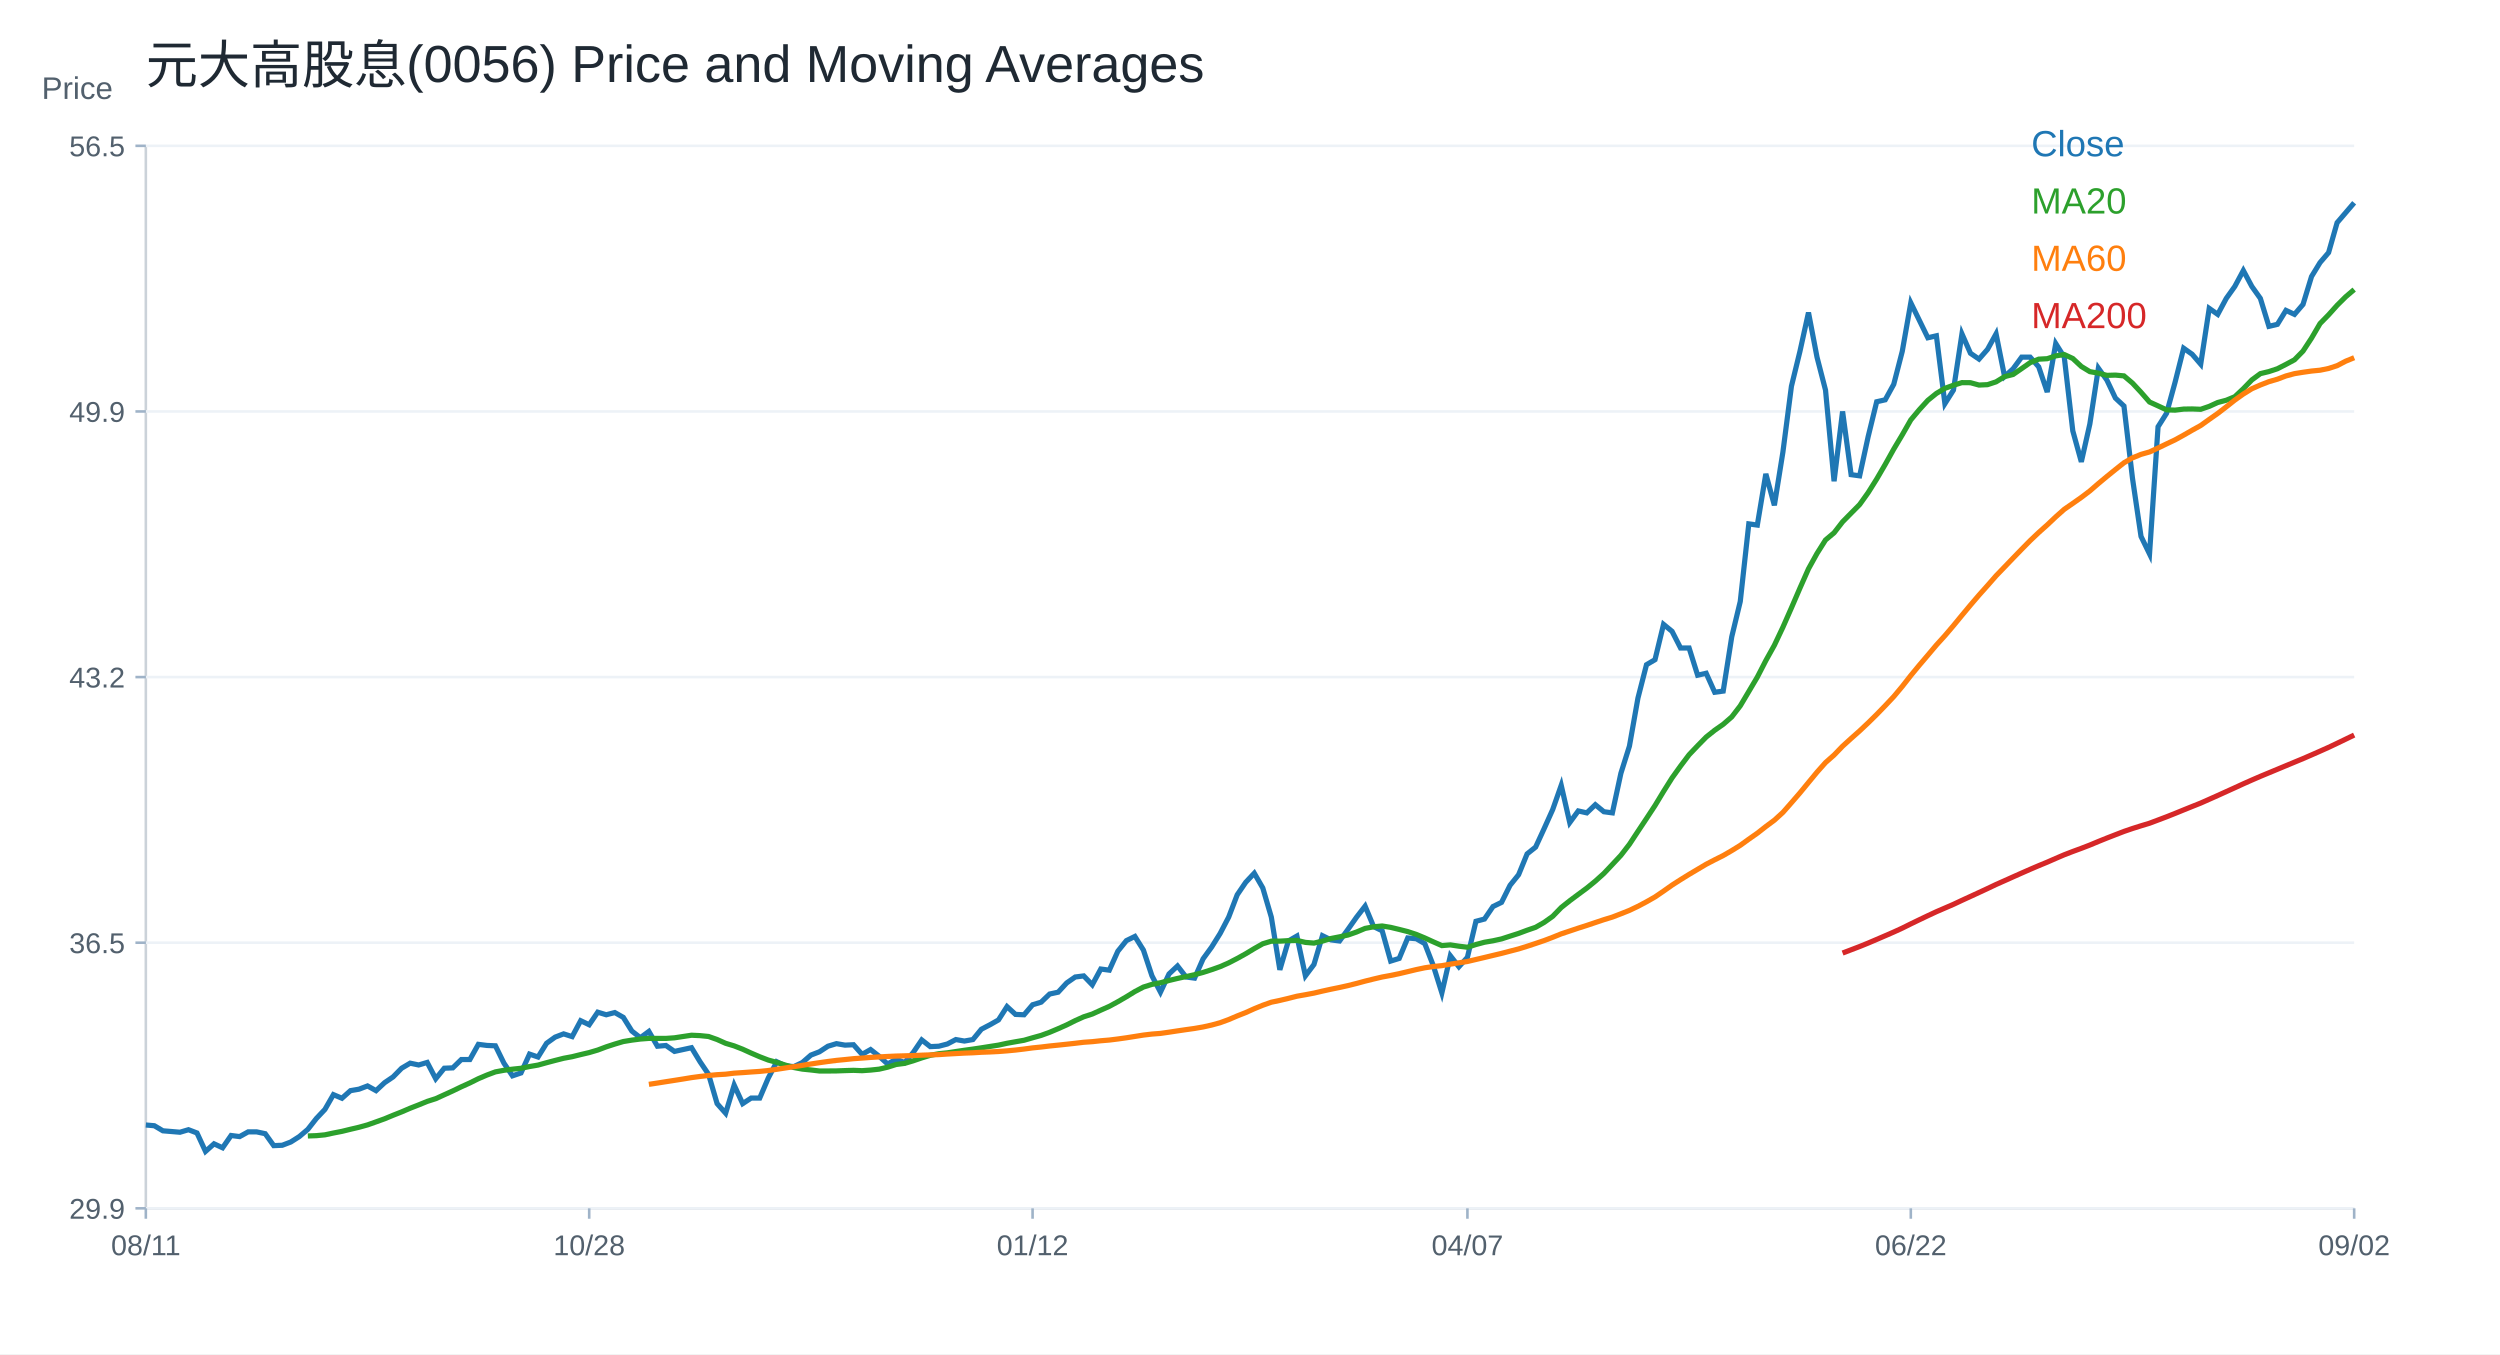
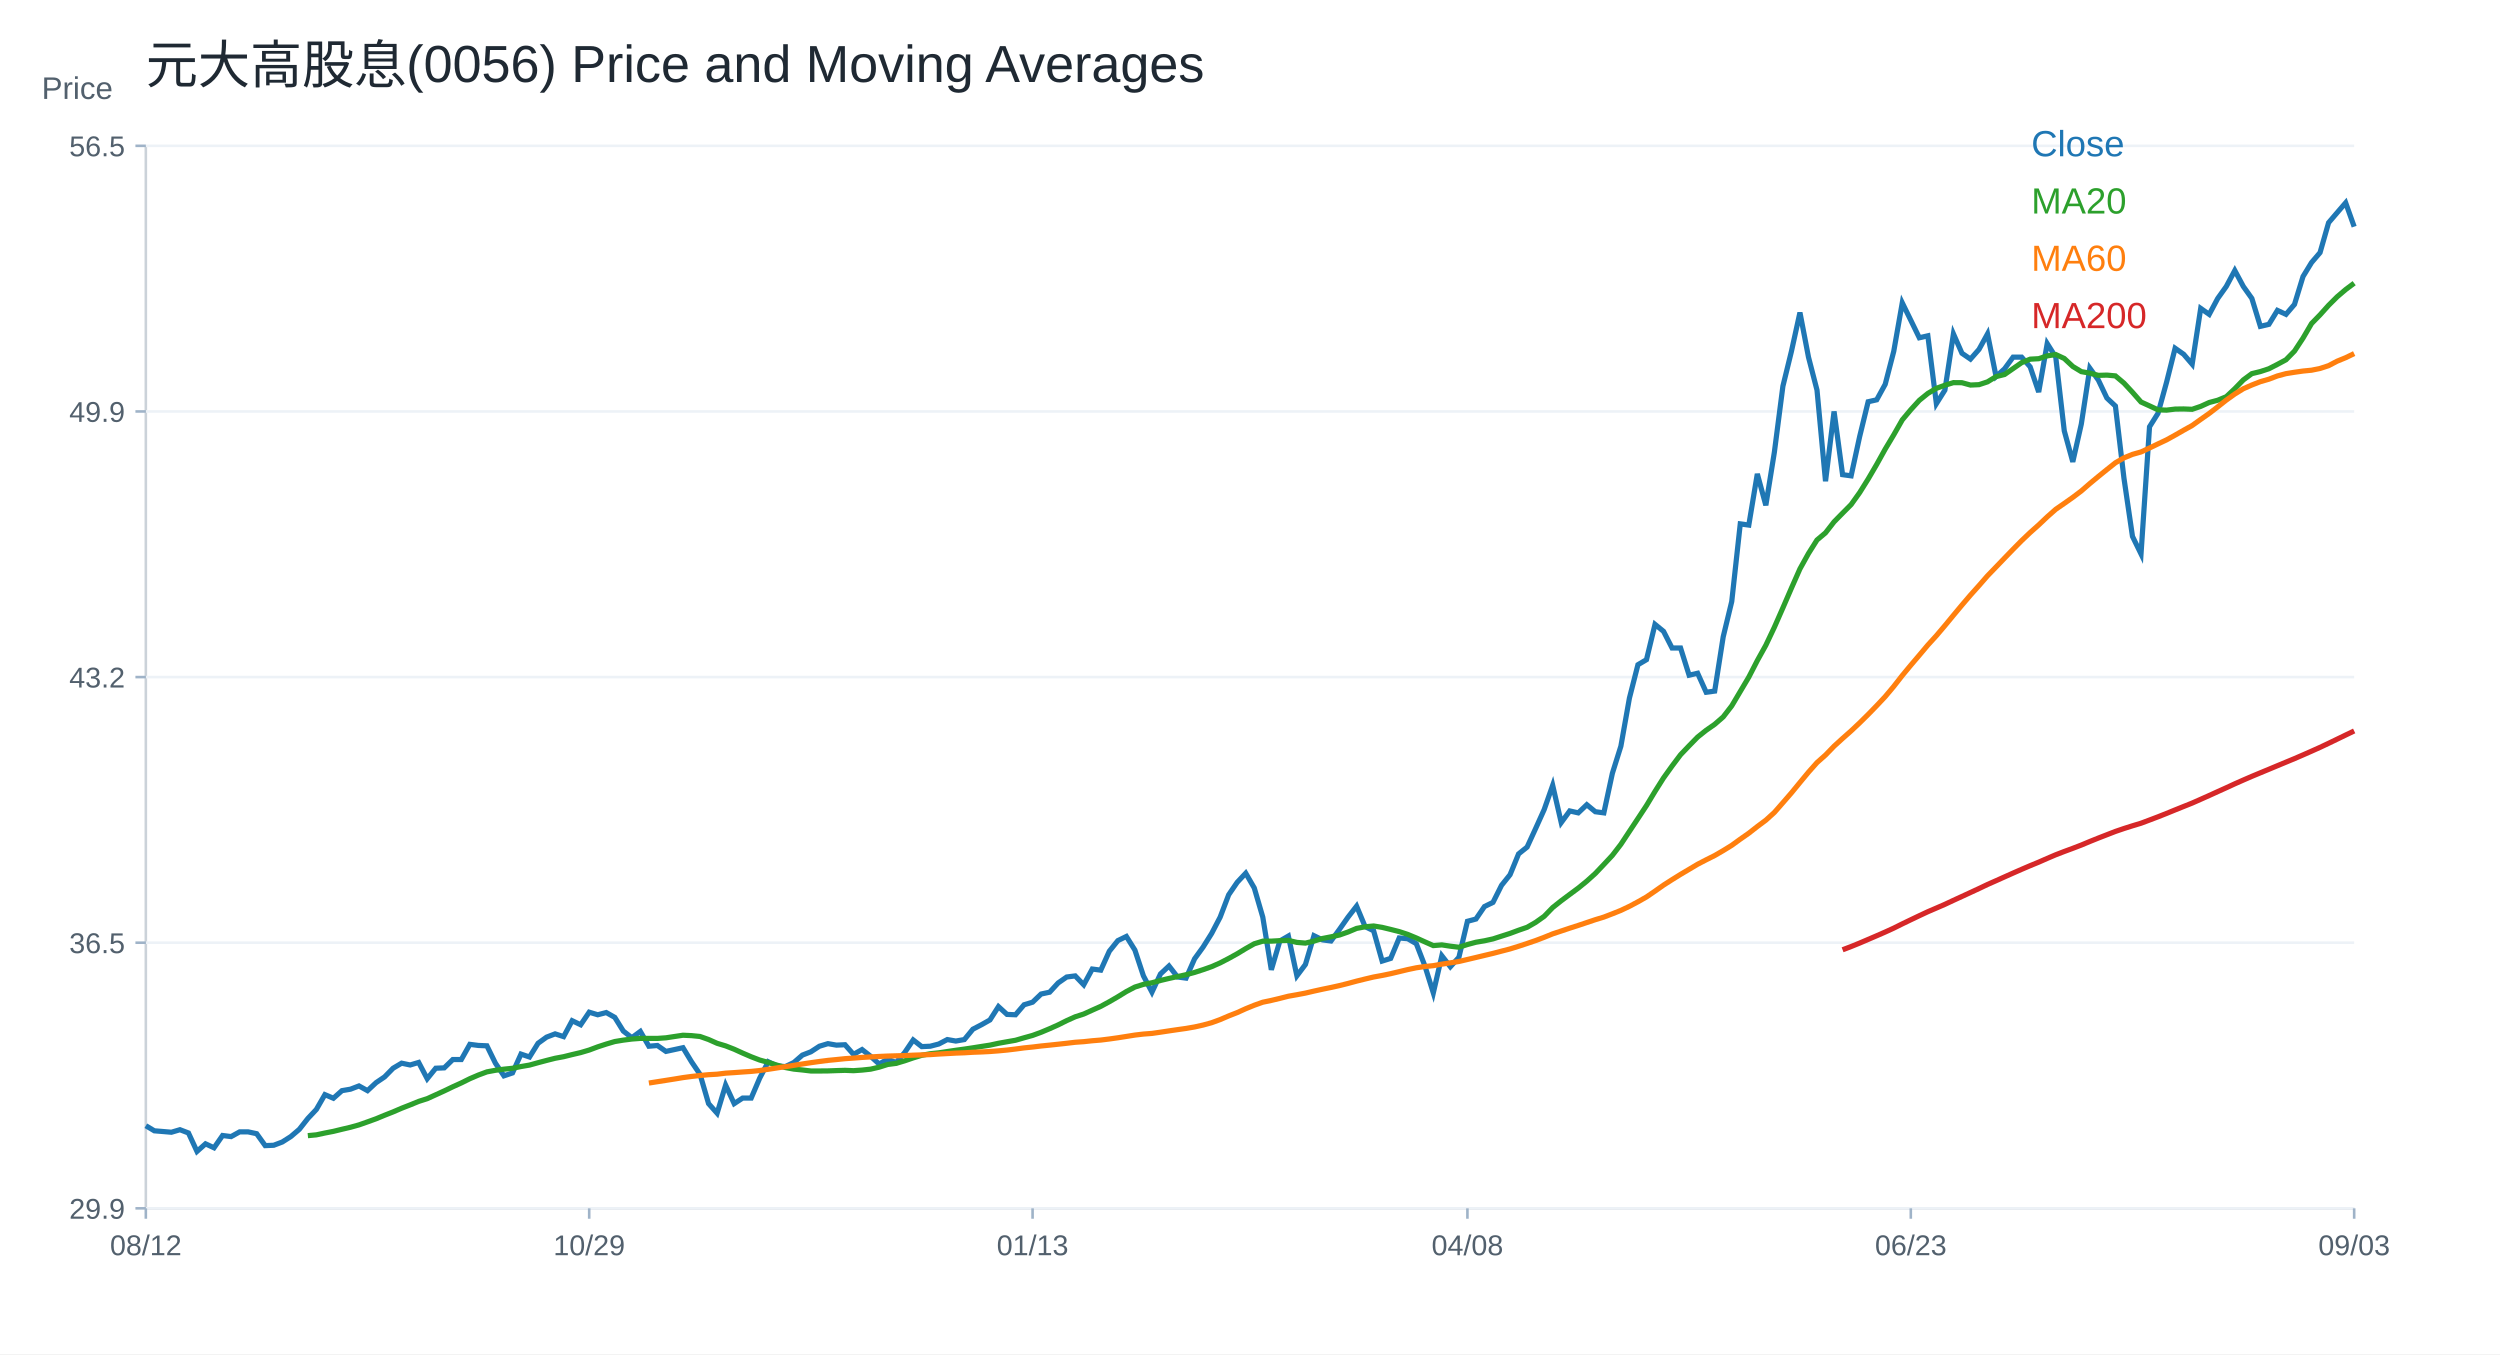
<svg xmlns="http://www.w3.org/2000/svg" width="960" height="520" viewBox="0 0 960 520">
  <rect width="100%" height="100%" fill="white" />
  <text x="56.00" y="32.00" font-size="20" font-family="Arial" fill="#1f2933" text-anchor="start">元大高股息(0056) Price and Moving Averages</text>
  <line x1="56" y1="464" x2="904" y2="464" stroke="#cbd2d9" />
  <line x1="56" y1="56" x2="56" y2="464" stroke="#cbd2d9" />
  <text x="16.00" y="38.00" font-size="12" font-family="Arial" fill="#52606d" text-anchor="start">Price</text>
  <line x1="56" y1="464.00" x2="904" y2="464.00" stroke="#edf2f7" />
  <line x1="52" y1="464.00" x2="56" y2="464.00" stroke="#9fb3c8" />
  <text x="48.00" y="468.00" font-size="11" font-family="Arial" fill="#52606d" text-anchor="end">29.9</text>
  <line x1="56" y1="362.00" x2="904" y2="362.00" stroke="#edf2f7" />
  <line x1="52" y1="362.00" x2="56" y2="362.00" stroke="#9fb3c8" />
  <text x="48.00" y="366.00" font-size="11" font-family="Arial" fill="#52606d" text-anchor="end">36.5</text>
  <line x1="56" y1="260.00" x2="904" y2="260.00" stroke="#edf2f7" />
  <line x1="52" y1="260.00" x2="56" y2="260.00" stroke="#9fb3c8" />
  <text x="48.00" y="264.00" font-size="11" font-family="Arial" fill="#52606d" text-anchor="end">43.2</text>
  <line x1="56" y1="158.00" x2="904" y2="158.00" stroke="#edf2f7" />
  <line x1="52" y1="158.00" x2="56" y2="158.00" stroke="#9fb3c8" />
  <text x="48.00" y="162.00" font-size="11" font-family="Arial" fill="#52606d" text-anchor="end">49.9</text>
  <line x1="56" y1="56.00" x2="904" y2="56.00" stroke="#edf2f7" />
  <line x1="52" y1="56.00" x2="56" y2="56.00" stroke="#9fb3c8" />
  <text x="48.00" y="60.00" font-size="11" font-family="Arial" fill="#52606d" text-anchor="end">56.5</text>
  <line x1="56.00" y1="464" x2="56.00" y2="468" stroke="#9fb3c8" />
-   <text x="56.00" y="482.00" font-size="11" font-family="Arial" fill="#52606d" text-anchor="middle">08/11</text>
+   <text x="56.00" y="482.00" font-size="11" font-family="Arial" fill="#52606d" text-anchor="middle">08/12</text>
  <line x1="226.25" y1="464" x2="226.25" y2="468" stroke="#9fb3c8" />
-   <text x="226.25" y="482.00" font-size="11" font-family="Arial" fill="#52606d" text-anchor="middle">10/28</text>
+   <text x="226.25" y="482.00" font-size="11" font-family="Arial" fill="#52606d" text-anchor="middle">10/29</text>
  <line x1="396.51" y1="464" x2="396.51" y2="468" stroke="#9fb3c8" />
-   <text x="396.51" y="482.00" font-size="11" font-family="Arial" fill="#52606d" text-anchor="middle">01/12</text>
+   <text x="396.51" y="482.00" font-size="11" font-family="Arial" fill="#52606d" text-anchor="middle">01/13</text>
  <line x1="563.49" y1="464" x2="563.49" y2="468" stroke="#9fb3c8" />
-   <text x="563.49" y="482.00" font-size="11" font-family="Arial" fill="#52606d" text-anchor="middle">04/07</text>
+   <text x="563.49" y="482.00" font-size="11" font-family="Arial" fill="#52606d" text-anchor="middle">04/08</text>
  <line x1="733.75" y1="464" x2="733.75" y2="468" stroke="#9fb3c8" />
-   <text x="733.75" y="482.00" font-size="11" font-family="Arial" fill="#52606d" text-anchor="middle">06/22</text>
+   <text x="733.75" y="482.00" font-size="11" font-family="Arial" fill="#52606d" text-anchor="middle">06/23</text>
  <line x1="904.00" y1="464" x2="904.00" y2="468" stroke="#9fb3c8" />
-   <text x="904.00" y="482.00" font-size="11" font-family="Arial" fill="#52606d" text-anchor="middle">09/02</text>
-   <polyline fill="none" stroke="#1f77b4" stroke-width="2" points="56.00,432.00 59.27,432.28 62.55,434.23 65.82,434.50 69.10,434.78 72.37,433.81 75.64,435.06 78.92,442.14 82.19,439.23 85.47,440.75 88.74,436.03 92.02,436.45 95.29,434.64 98.56,434.64 101.84,435.34 105.11,439.92 108.39,439.78 111.66,438.53 114.93,436.45 118.21,433.67 121.48,429.50 124.76,426.03 128.03,420.34 131.31,421.73 134.58,418.81 137.85,418.25 141.13,417.00 144.40,418.81 147.68,415.75 150.95,413.53 154.22,410.20 157.50,408.26 160.77,408.95 164.05,407.98 167.32,414.23 170.59,410.20 173.87,410.06 177.14,406.87 180.42,406.87 183.69,401.03 186.97,401.45 190.24,401.59 193.51,408.26 196.79,413.12 200.06,412.01 203.34,404.78 206.61,405.89 209.88,400.62 213.16,398.26 216.43,397.01 219.71,398.06 222.98,391.95 226.25,393.51 229.53,388.68 232.80,389.67 236.08,388.82 239.35,390.67 242.63,395.93 245.90,398.48 249.17,396.07 252.45,401.75 255.72,401.47 259.00,403.74 262.27,403.03 265.54,402.32 268.82,407.72 272.09,412.56 275.37,423.79 278.64,427.48 281.92,416.68 285.19,423.79 288.46,421.65 291.74,421.65 295.01,413.98 298.29,407.72 301.56,409.29 304.83,409.57 308.11,408.01 311.38,405.16 314.66,403.89 317.93,401.75 321.20,400.76 324.48,401.33 327.75,401.18 331.03,404.88 334.30,403.03 337.58,405.59 340.85,408.58 344.12,406.73 347.40,408.01 350.67,404.17 353.95,399.34 357.22,401.90 360.49,401.75 363.77,400.90 367.04,399.19 370.32,399.76 373.59,399.19 376.86,395.21 380.14,393.51 383.41,391.66 386.69,386.54 389.96,389.53 393.24,389.67 396.51,385.83 399.78,384.84 403.06,381.71 406.33,381.00 409.61,377.45 412.88,375.17 416.15,374.75 419.43,378.16 422.70,372.11 425.98,372.54 429.25,365.27 432.53,361.20 435.80,359.60 439.07,364.83 442.35,374.72 445.62,380.98 448.90,374.00 452.17,370.94 455.44,375.16 458.72,375.60 461.99,368.18 465.27,363.67 468.54,358.44 471.81,352.18 475.09,343.60 478.36,338.80 481.64,335.31 484.91,340.98 488.19,352.18 491.46,372.40 494.73,361.34 498.01,359.45 501.28,374.72 504.56,370.36 507.83,359.31 511.10,360.91 514.38,361.34 517.65,356.84 520.93,352.18 524.20,347.96 527.47,355.82 530.75,357.42 534.02,369.05 537.30,368.03 540.57,360.18 543.85,360.47 547.12,362.36 550.39,370.80 553.67,381.27 556.94,367.02 560.22,371.23 563.49,367.60 566.76,353.78 570.04,352.91 573.31,348.11 576.59,346.51 579.86,339.96 583.14,335.89 586.41,327.89 589.68,325.27 592.96,318.15 596.23,310.88 599.51,301.57 602.78,315.87 606.05,311.40 609.33,312.14 612.60,309.01 615.88,311.70 619.15,312.14 622.42,296.95 625.70,286.53 628.97,268.06 632.25,255.25 635.52,253.31 638.80,239.76 642.07,242.44 645.34,248.84 648.62,248.84 651.89,259.27 655.17,258.53 658.44,265.82 661.71,265.38 664.99,244.53 668.26,230.97 671.54,201.18 674.81,201.63 678.08,181.97 681.36,194.04 684.63,173.63 687.91,148.31 691.18,134.91 694.46,120.01 697.73,137.14 701.00,149.80 704.28,184.80 707.55,157.99 710.83,182.27 714.10,182.72 717.37,167.67 720.65,154.27 723.92,153.53 727.20,147.57 730.47,134.91 733.75,116.29 737.02,122.99 740.29,129.70 743.57,128.95 746.84,155.01 750.12,149.80 753.39,128.21 756.66,135.65 759.94,137.89 763.21,134.16 766.49,128.21 769.76,144.59 773.03,141.61 776.31,137.14 779.58,137.14 782.86,140.87 786.13,150.55 789.41,131.93 792.68,137.14 795.95,165.44 799.23,177.35 802.50,162.81 805.78,141.38 809.05,145.97 812.32,152.86 815.60,155.92 818.87,183.63 822.15,205.98 825.42,212.71 828.69,163.88 831.97,158.68 835.24,146.74 838.52,133.73 841.79,136.03 845.07,139.85 848.34,118.42 851.61,120.72 854.89,114.59 858.16,110.00 861.44,103.88 864.71,110.00 867.98,114.59 871.26,125.31 874.53,124.54 877.81,119.19 881.08,120.72 884.36,116.89 887.63,106.18 890.90,100.82 894.18,96.99 897.45,85.51 900.73,81.68 904.00,77.86" />
+   <text x="904.00" y="482.00" font-size="11" font-family="Arial" fill="#52606d" text-anchor="middle">09/03</text>
+   <polyline fill="none" stroke="#1f77b4" stroke-width="2" points="56.00,432.28 59.27,434.23 62.55,434.50 65.82,434.78 69.10,433.81 72.37,435.06 75.64,442.14 78.92,439.23 82.19,440.75 85.47,436.03 88.74,436.45 92.02,434.64 95.29,434.64 98.56,435.34 101.84,439.92 105.11,439.78 108.39,438.53 111.66,436.45 114.93,433.67 118.21,429.50 121.48,426.03 124.76,420.34 128.03,421.73 131.31,418.81 134.58,418.25 137.85,417.00 141.13,418.81 144.40,415.75 147.68,413.53 150.95,410.20 154.22,408.26 157.50,408.95 160.77,407.98 164.05,414.23 167.32,410.20 170.59,410.06 173.87,406.87 177.14,406.87 180.42,401.03 183.69,401.45 186.97,401.59 190.24,408.26 193.51,413.12 196.79,412.01 200.06,404.78 203.34,405.89 206.61,400.62 209.88,398.26 213.16,397.01 216.43,398.06 219.71,391.95 222.98,393.51 226.25,388.68 229.53,389.67 232.80,388.82 236.08,390.67 239.35,395.93 242.63,398.48 245.90,396.07 249.17,401.75 252.45,401.47 255.72,403.74 259.00,403.03 262.27,402.32 265.54,407.72 268.82,412.56 272.09,423.79 275.37,427.48 278.64,416.68 281.92,423.79 285.19,421.65 288.46,421.65 291.74,413.98 295.01,407.72 298.29,409.29 301.56,409.57 304.83,408.01 308.11,405.16 311.38,403.89 314.66,401.75 317.93,400.76 321.20,401.33 324.48,401.18 327.75,404.88 331.03,403.03 334.30,405.59 337.58,408.58 340.85,406.73 344.12,408.01 347.40,404.17 350.67,399.34 353.95,401.90 357.22,401.75 360.49,400.90 363.77,399.19 367.04,399.76 370.32,399.19 373.59,395.21 376.86,393.51 380.14,391.66 383.41,386.54 386.69,389.53 389.96,389.67 393.24,385.83 396.51,384.84 399.78,381.71 403.06,381.00 406.33,377.45 409.61,375.17 412.88,374.75 416.15,378.16 419.43,372.11 422.70,372.54 425.98,365.27 429.25,361.20 432.53,359.60 435.80,364.83 439.07,374.72 442.35,380.98 445.62,374.00 448.90,370.94 452.17,375.16 455.44,375.60 458.72,368.18 461.99,363.67 465.27,358.44 468.54,352.18 471.81,343.60 475.09,338.80 478.36,335.31 481.64,340.98 484.91,352.18 488.19,372.40 491.46,361.34 494.73,359.45 498.01,374.72 501.28,370.36 504.56,359.31 507.83,360.91 511.10,361.34 514.38,356.84 517.65,352.18 520.93,347.96 524.20,355.82 527.47,357.42 530.75,369.05 534.02,368.03 537.30,360.18 540.57,360.47 543.85,362.36 547.12,370.80 550.39,381.27 553.67,367.02 556.94,371.23 560.22,367.60 563.49,353.78 566.76,352.91 570.04,348.11 573.31,346.51 576.59,339.96 579.86,335.89 583.14,327.89 586.41,325.27 589.68,318.15 592.96,310.88 596.23,301.57 599.51,315.87 602.78,311.40 606.05,312.14 609.33,309.01 612.60,311.70 615.88,312.14 619.15,296.95 622.42,286.53 625.70,268.06 628.97,255.25 632.25,253.31 635.52,239.76 638.80,242.44 642.07,248.84 645.34,248.84 648.62,259.27 651.89,258.53 655.17,265.82 658.44,265.38 661.71,244.53 664.99,230.97 668.26,201.18 671.54,201.63 674.81,181.97 678.08,194.04 681.36,173.63 684.63,148.31 687.91,134.91 691.18,120.01 694.46,137.14 697.73,149.80 701.00,184.80 704.28,157.99 707.55,182.27 710.83,182.72 714.10,167.67 717.37,154.27 720.65,153.53 723.92,147.57 727.20,134.91 730.47,116.29 733.75,122.99 737.02,129.70 740.29,128.95 743.57,155.01 746.84,149.80 750.12,128.21 753.39,135.65 756.66,137.89 759.94,134.16 763.21,128.21 766.49,144.59 769.76,141.61 773.03,137.14 776.31,137.14 779.58,140.87 782.86,150.55 786.13,131.93 789.41,137.14 792.68,165.44 795.95,177.35 799.23,162.81 802.50,141.38 805.78,145.97 809.05,152.86 812.32,155.92 815.60,183.63 818.87,205.98 822.15,212.71 825.42,163.88 828.69,158.68 831.97,146.74 835.24,133.73 838.52,136.03 841.79,139.85 845.07,118.42 848.34,120.72 851.61,114.59 854.89,110.00 858.16,103.88 861.44,110.00 864.71,114.59 867.98,125.31 871.26,124.54 874.53,119.19 877.81,120.72 881.08,116.89 884.36,106.18 887.63,100.82 890.90,96.99 894.18,85.51 897.45,81.68 900.73,77.86 904.00,87.04" />
  <text x="780.00" y="60.00" font-size="14" font-family="Arial" fill="#1f77b4" text-anchor="start">Close</text>
-   <polyline fill="none" stroke="#2ca02c" stroke-width="2" points="118.21,436.21 121.48,436.09 124.76,435.78 128.03,435.08 131.31,434.44 134.58,433.64 137.85,432.87 141.13,431.96 144.40,430.80 147.68,429.62 150.95,428.26 154.22,426.97 157.50,425.56 160.77,424.28 164.05,422.94 167.32,421.89 170.59,420.40 173.87,418.91 177.14,417.33 180.42,415.85 183.69,414.22 186.97,412.82 190.24,411.60 193.51,410.99 196.79,410.56 200.06,410.22 203.34,409.55 206.61,408.99 209.88,408.08 213.16,407.21 216.43,406.38 219.71,405.77 222.98,404.96 226.25,404.19 229.53,403.22 232.80,401.99 236.08,400.92 239.35,399.95 242.63,399.41 245.90,398.99 249.17,398.74 252.45,398.75 255.72,398.75 259.00,398.52 262.27,398.02 265.54,397.53 268.82,397.68 272.09,398.01 275.37,399.17 278.64,400.63 281.92,401.62 285.19,402.90 288.46,404.39 291.74,405.80 295.01,407.06 298.29,407.96 301.56,408.99 304.83,409.93 308.11,410.54 311.38,410.87 314.66,411.26 317.93,411.26 321.20,411.23 324.48,411.11 327.75,411.01 331.03,411.14 334.30,410.91 337.58,410.56 340.85,409.80 344.12,408.76 347.40,408.33 350.67,407.35 353.95,406.23 357.22,405.24 360.49,404.63 363.77,404.29 367.04,403.79 370.32,403.30 373.59,402.85 376.86,402.36 380.14,401.84 383.41,401.33 386.69,400.62 389.96,400.03 393.24,399.46 396.51,398.51 399.78,397.60 403.06,396.40 406.33,395.02 409.61,393.56 412.88,391.92 416.15,390.45 419.43,389.39 422.70,387.90 425.98,386.44 429.25,384.66 432.53,382.76 435.80,380.75 439.07,379.03 442.35,378.00 445.62,377.38 448.90,376.50 452.17,375.72 455.44,375.00 458.72,374.29 461.99,373.41 465.27,372.35 468.54,371.19 471.81,369.75 475.09,368.05 478.36,366.24 481.64,364.26 484.91,362.41 488.19,361.41 491.46,361.40 494.73,361.21 498.01,361.12 501.28,361.88 504.56,362.15 507.83,361.38 511.10,360.38 514.38,359.74 517.65,359.04 520.93,357.89 524.20,356.51 527.47,355.89 530.75,355.58 534.02,356.11 537.30,356.90 540.57,357.73 543.85,358.81 547.12,360.17 550.39,361.66 553.67,363.11 556.94,362.84 560.22,363.34 563.49,363.74 566.76,362.70 570.04,361.82 573.31,361.26 576.59,360.54 579.86,359.48 583.14,358.43 586.41,357.21 589.68,356.08 592.96,354.20 596.23,351.87 599.51,348.49 602.78,345.89 606.05,343.45 609.33,341.03 612.60,338.36 615.88,335.41 619.15,331.95 622.42,328.45 625.70,324.21 628.97,319.24 632.25,314.31 635.52,309.33 638.80,303.91 642.07,298.71 645.34,294.15 648.62,289.80 651.89,286.37 655.17,283.03 658.44,280.42 661.71,278.14 664.99,275.29 668.26,271.04 671.54,265.53 674.81,260.01 678.08,253.66 681.36,247.77 684.63,240.85 687.91,233.41 691.18,225.83 694.46,218.43 697.73,212.53 701.00,207.35 704.28,204.60 707.55,200.38 710.83,197.05 714.10,193.75 717.37,189.17 720.65,183.95 723.92,178.34 727.20,172.45 730.47,166.97 733.75,161.23 737.02,157.32 740.29,153.73 743.57,151.08 746.84,149.12 750.12,147.93 753.39,146.93 756.66,146.96 759.94,147.86 763.21,147.71 766.49,146.63 769.76,144.62 773.03,143.80 776.31,141.54 779.58,139.26 782.86,137.92 786.13,137.74 789.41,136.66 792.68,136.14 795.95,137.66 799.23,140.72 802.50,142.71 805.78,143.29 809.05,144.14 812.32,144.04 815.60,144.34 818.87,147.11 822.15,150.63 825.42,154.37 828.69,155.86 831.97,157.38 835.24,157.49 838.52,157.09 841.79,157.04 845.07,157.17 848.34,156.05 851.61,154.56 854.89,153.69 858.16,152.34 861.44,149.26 864.71,145.89 867.98,143.48 871.26,142.68 874.53,141.60 877.81,139.92 881.08,138.16 884.36,134.82 887.63,129.83 890.90,124.24 894.18,120.89 897.45,117.24 900.73,113.98 904.00,111.19" />
+   <polyline fill="none" stroke="#2ca02c" stroke-width="2" points="118.21,436.09 121.48,435.78 124.76,435.08 128.03,434.44 131.31,433.64 134.58,432.87 137.85,431.96 141.13,430.80 144.40,429.62 147.68,428.26 150.95,426.97 154.22,425.56 157.50,424.28 160.77,422.94 164.05,421.89 167.32,420.40 170.59,418.91 173.87,417.33 177.14,415.85 180.42,414.22 183.69,412.82 186.97,411.60 190.24,410.99 193.51,410.56 196.79,410.22 200.06,409.55 203.34,408.99 206.61,408.08 209.88,407.21 213.16,406.38 216.43,405.77 219.71,404.96 222.98,404.19 226.25,403.22 229.53,401.99 232.80,400.92 236.08,399.95 239.35,399.41 242.63,398.99 245.90,398.74 249.17,398.75 252.45,398.75 255.72,398.52 259.00,398.02 262.27,397.53 265.54,397.68 268.82,398.01 272.09,399.17 275.37,400.63 278.64,401.62 281.92,402.90 285.19,404.39 288.46,405.80 291.74,407.06 295.01,407.96 298.29,408.99 301.56,409.93 304.83,410.54 308.11,410.87 311.38,411.26 314.66,411.26 317.93,411.23 321.20,411.11 324.48,411.01 327.75,411.14 331.03,410.91 334.30,410.56 337.58,409.80 340.85,408.76 344.12,408.33 347.40,407.35 350.67,406.23 353.95,405.24 357.22,404.63 360.49,404.29 363.77,403.79 367.04,403.30 370.32,402.85 373.59,402.36 376.86,401.84 380.14,401.33 383.41,400.62 386.69,400.03 389.96,399.46 393.24,398.51 396.51,397.60 399.78,396.40 403.06,395.02 406.33,393.56 409.61,391.92 412.88,390.45 416.15,389.39 419.43,387.90 422.70,386.44 425.98,384.66 429.25,382.76 432.53,380.75 435.80,379.03 439.07,378.00 442.35,377.38 445.62,376.50 448.90,375.72 452.17,375.00 455.44,374.29 458.72,373.41 461.99,372.35 465.27,371.19 468.54,369.75 471.81,368.05 475.09,366.24 478.36,364.26 481.64,362.41 484.91,361.41 488.19,361.40 491.46,361.21 494.73,361.12 498.01,361.88 501.28,362.15 504.56,361.38 507.83,360.38 511.10,359.74 514.38,359.04 517.65,357.89 520.93,356.51 524.20,355.89 527.47,355.58 530.75,356.11 534.02,356.90 537.30,357.73 540.57,358.81 543.85,360.17 547.12,361.66 550.39,363.11 553.67,362.84 556.94,363.34 560.22,363.74 563.49,362.70 566.76,361.82 570.04,361.26 573.31,360.54 576.59,359.48 579.86,358.43 583.14,357.21 586.41,356.08 589.68,354.20 592.96,351.87 596.23,348.49 599.51,345.89 602.78,343.45 606.05,341.03 609.33,338.36 612.60,335.41 615.88,331.95 619.15,328.45 622.42,324.21 625.70,319.24 628.97,314.31 632.25,309.33 635.52,303.91 638.80,298.71 642.07,294.15 645.34,289.80 648.62,286.37 651.89,283.03 655.17,280.42 658.44,278.14 661.71,275.29 664.99,271.04 668.26,265.53 671.54,260.01 674.81,253.66 678.08,247.77 681.36,240.85 684.63,233.41 687.91,225.83 691.18,218.43 694.46,212.53 697.73,207.35 701.00,204.60 704.28,200.38 707.55,197.05 710.83,193.75 714.10,189.17 717.37,183.95 720.65,178.34 723.92,172.45 727.20,166.97 730.47,161.23 733.75,157.32 737.02,153.73 740.29,151.08 743.57,149.12 746.84,147.93 750.12,146.93 753.39,146.96 756.66,147.86 759.94,147.71 763.21,146.63 766.49,144.62 769.76,143.80 773.03,141.54 776.31,139.26 779.58,137.92 782.86,137.74 786.13,136.66 789.41,136.14 792.68,137.66 795.95,140.72 799.23,142.71 802.50,143.29 805.78,144.14 809.05,144.04 812.32,144.34 815.60,147.11 818.87,150.63 822.15,154.37 825.42,155.86 828.69,157.38 831.97,157.49 835.24,157.09 838.52,157.04 841.79,157.17 845.07,156.05 848.34,154.56 851.61,153.69 854.89,152.34 858.16,149.26 861.44,145.89 864.71,143.48 867.98,142.68 871.26,141.60 874.53,139.92 877.81,138.16 881.08,134.82 884.36,129.83 887.63,124.24 890.90,120.89 894.18,117.24 897.45,113.98 900.73,111.19 904.00,108.74" />
  <text x="780.00" y="82.00" font-size="14" font-family="Arial" fill="#2ca02c" text-anchor="start">MA20</text>
-   <polyline fill="none" stroke="#ff7f0e" stroke-width="2" points="249.17,416.39 252.45,415.89 255.72,415.37 259.00,414.86 262.27,414.34 265.54,413.80 268.82,413.36 272.09,412.99 275.37,412.68 278.64,412.49 281.92,412.09 285.19,411.88 288.46,411.64 291.74,411.42 295.01,411.08 298.29,410.61 301.56,410.10 304.83,409.60 308.11,409.09 311.38,408.57 314.66,408.07 317.93,407.61 321.20,407.19 324.48,406.87 327.75,406.53 331.03,406.30 334.30,406.05 337.58,405.86 340.85,405.68 344.12,405.53 347.40,405.44 350.67,405.34 353.95,405.19 357.22,405.08 360.49,404.97 363.77,404.75 367.04,404.57 370.32,404.39 373.59,404.27 376.86,404.07 380.14,403.95 383.41,403.78 386.69,403.53 389.96,403.22 393.24,402.83 396.51,402.39 399.78,402.06 403.06,401.66 406.33,401.33 409.61,400.98 412.88,400.62 416.15,400.23 419.43,400.00 422.70,399.65 425.98,399.38 429.25,398.97 432.53,398.51 435.80,397.99 439.07,397.47 442.35,397.08 445.62,396.83 448.90,396.36 452.17,395.86 455.44,395.38 458.72,394.92 461.99,394.35 465.27,393.62 468.54,392.72 471.81,391.52 475.09,390.12 478.36,388.83 481.64,387.35 484.91,386.01 488.19,384.85 491.46,384.16 494.73,383.38 498.01,382.55 501.28,381.97 504.56,381.35 507.83,380.58 511.10,379.86 514.38,379.19 517.65,378.46 520.93,377.64 524.20,376.75 527.47,375.94 530.75,375.17 534.02,374.57 537.30,373.89 540.57,373.11 543.85,372.32 547.12,371.63 550.39,371.15 553.67,370.81 556.94,370.23 560.22,369.73 563.49,369.21 566.76,368.44 570.04,367.67 573.31,366.88 576.59,366.10 579.86,365.24 583.14,364.39 586.41,363.37 589.68,362.29 592.96,361.17 596.23,359.93 599.51,358.60 602.78,357.51 606.05,356.41 609.33,355.36 612.60,354.26 615.88,353.16 619.15,352.16 622.42,350.90 625.70,349.59 628.97,348.03 632.25,346.29 635.52,344.43 638.80,342.19 642.07,339.88 645.34,337.79 648.62,335.76 651.89,333.82 655.17,331.87 658.44,330.17 661.71,328.53 664.99,326.63 668.26,324.61 671.54,322.24 674.81,319.95 678.08,317.39 681.36,314.95 684.63,311.97 687.91,308.24 691.18,304.46 694.46,300.47 697.73,296.51 701.00,292.83 704.28,289.93 707.55,286.54 710.83,283.56 714.10,280.66 717.37,277.58 720.65,274.35 723.92,270.98 727.20,267.49 730.47,263.58 733.75,259.39 737.02,255.43 740.29,251.59 743.57,247.70 746.84,244.10 750.12,240.24 753.39,236.26 756.66,232.34 759.94,228.51 763.21,224.85 766.49,221.10 769.76,217.71 773.03,214.30 776.31,210.92 779.58,207.60 782.86,204.49 786.13,201.57 789.41,198.47 792.68,195.57 795.95,193.31 799.23,191.00 802.50,188.52 805.78,185.68 809.05,182.96 812.32,180.31 815.60,177.71 818.87,175.82 822.15,174.48 825.42,173.55 828.69,172.03 831.97,170.45 835.24,168.90 838.52,167.09 841.79,165.21 845.07,163.39 848.34,161.05 851.61,158.75 854.89,156.23 858.16,153.64 861.44,151.30 864.71,149.28 867.98,147.84 871.26,146.56 874.53,145.61 877.81,144.36 881.08,143.48 884.36,142.95 887.63,142.48 890.90,142.16 894.18,141.49 897.45,140.42 900.73,138.70 904.00,137.36" />
+   <polyline fill="none" stroke="#ff7f0e" stroke-width="2" points="249.17,415.89 252.45,415.37 255.72,414.86 259.00,414.34 262.27,413.80 265.54,413.36 268.82,412.99 272.09,412.68 275.37,412.49 278.64,412.09 281.92,411.88 285.19,411.64 288.46,411.42 291.74,411.08 295.01,410.61 298.29,410.10 301.56,409.60 304.83,409.09 308.11,408.57 311.38,408.07 314.66,407.61 317.93,407.19 321.20,406.87 324.48,406.53 327.75,406.30 331.03,406.05 334.30,405.86 337.58,405.68 340.85,405.53 344.12,405.44 347.40,405.34 350.67,405.19 353.95,405.08 357.22,404.97 360.49,404.75 363.77,404.57 367.04,404.39 370.32,404.27 373.59,404.07 376.86,403.95 380.14,403.78 383.41,403.53 386.69,403.22 389.96,402.83 393.24,402.39 396.51,402.06 399.78,401.66 403.06,401.33 406.33,400.98 409.61,400.62 412.88,400.23 416.15,400.00 419.43,399.65 422.70,399.38 425.98,398.97 429.25,398.51 432.53,397.99 435.80,397.47 439.07,397.08 442.35,396.83 445.62,396.36 448.90,395.86 452.17,395.38 455.44,394.92 458.72,394.35 461.99,393.62 465.27,392.72 468.54,391.52 471.81,390.12 475.09,388.83 478.36,387.35 481.64,386.01 484.91,384.85 488.19,384.16 491.46,383.38 494.73,382.55 498.01,381.97 501.28,381.35 504.56,380.58 507.83,379.86 511.10,379.19 514.38,378.46 517.65,377.64 520.93,376.75 524.20,375.94 527.47,375.17 530.75,374.57 534.02,373.89 537.30,373.11 540.57,372.32 543.85,371.63 547.12,371.15 550.39,370.81 553.67,370.23 556.94,369.73 560.22,369.21 563.49,368.44 566.76,367.67 570.04,366.88 573.31,366.10 576.59,365.24 579.86,364.39 583.14,363.37 586.41,362.29 589.68,361.17 592.96,359.93 596.23,358.60 599.51,357.51 602.78,356.41 606.05,355.36 609.33,354.26 612.60,353.16 615.88,352.16 619.15,350.90 622.42,349.59 625.70,348.03 628.97,346.29 632.25,344.43 635.52,342.19 638.80,339.88 642.07,337.79 645.34,335.76 648.62,333.82 651.89,331.87 655.17,330.17 658.44,328.53 661.71,326.63 664.99,324.61 668.26,322.24 671.54,319.95 674.81,317.39 678.08,314.95 681.36,311.97 684.63,308.24 687.91,304.46 691.18,300.47 694.46,296.51 697.73,292.83 701.00,289.93 704.28,286.54 707.55,283.56 710.83,280.66 714.10,277.58 717.37,274.35 720.65,270.98 723.92,267.49 727.20,263.58 730.47,259.39 733.75,255.43 737.02,251.59 740.29,247.70 743.57,244.10 746.84,240.24 750.12,236.26 753.39,232.34 756.66,228.51 759.94,224.85 763.21,221.10 766.49,217.71 769.76,214.30 773.03,210.92 776.31,207.60 779.58,204.49 782.86,201.57 786.13,198.47 789.41,195.57 792.68,193.31 795.95,191.00 799.23,188.52 802.50,185.68 805.78,182.96 809.05,180.31 812.32,177.71 815.60,175.82 818.87,174.48 822.15,173.55 825.42,172.03 828.69,170.45 831.97,168.90 835.24,167.09 838.52,165.21 841.79,163.39 845.07,161.05 848.34,158.75 851.61,156.23 854.89,153.64 858.16,151.30 861.44,149.28 864.71,147.84 867.98,146.56 871.26,145.61 874.53,144.36 877.81,143.48 881.08,142.95 884.36,142.48 887.63,142.16 890.90,141.49 894.18,140.42 897.45,138.70 900.73,137.36 904.00,135.77" />
  <text x="780.00" y="104.00" font-size="14" font-family="Arial" fill="#ff7f0e" text-anchor="start">MA60</text>
-   <polyline fill="none" stroke="#d62728" stroke-width="2" points="707.55,365.97 710.83,364.72 714.10,363.47 717.37,362.14 720.65,360.74 723.92,359.33 727.20,357.90 730.47,356.40 733.75,354.77 737.02,353.19 740.29,351.63 743.57,350.10 746.84,348.69 750.12,347.27 753.39,345.73 756.66,344.23 759.94,342.72 763.21,341.20 766.49,339.64 769.76,338.19 773.03,336.72 776.31,335.26 779.58,333.82 782.86,332.42 786.13,331.07 789.41,329.63 792.68,328.23 795.95,326.97 799.23,325.76 802.50,324.50 805.78,323.13 809.05,321.81 812.32,320.54 815.60,319.27 818.87,318.15 822.15,317.11 825.42,316.12 828.69,314.89 831.97,313.65 835.24,312.35 838.52,311.01 841.79,309.69 845.07,308.38 848.34,306.93 851.61,305.47 854.89,303.98 858.16,302.50 861.44,300.99 864.71,299.54 867.98,298.12 871.26,296.76 874.53,295.40 877.81,294.03 881.08,292.67 884.36,291.31 887.63,289.89 890.90,288.45 894.18,286.98 897.45,285.43 900.73,283.85 904.00,282.26" />
+   <polyline fill="none" stroke="#d62728" stroke-width="2" points="707.55,364.72 710.83,363.47 714.10,362.14 717.37,360.74 720.65,359.33 723.92,357.90 727.20,356.40 730.47,354.77 733.75,353.19 737.02,351.63 740.29,350.10 743.57,348.69 746.84,347.27 750.12,345.73 753.39,344.23 756.66,342.72 759.94,341.20 763.21,339.64 766.49,338.19 769.76,336.72 773.03,335.26 776.31,333.82 779.58,332.42 782.86,331.07 786.13,329.63 789.41,328.23 792.68,326.97 795.95,325.76 799.23,324.50 802.50,323.13 805.78,321.81 809.05,320.54 812.32,319.27 815.60,318.15 818.87,317.11 822.15,316.12 825.42,314.89 828.69,313.65 831.97,312.35 835.24,311.01 838.52,309.69 841.79,308.38 845.07,306.93 848.34,305.47 851.61,303.98 854.89,302.50 858.16,300.99 861.44,299.54 864.71,298.12 867.98,296.76 871.26,295.40 874.53,294.03 877.81,292.67 881.08,291.31 884.36,289.89 887.63,288.45 890.90,286.98 894.18,285.43 897.45,283.85 900.73,282.26 904.00,280.68" />
  <text x="780.00" y="126.00" font-size="14" font-family="Arial" fill="#d62728" text-anchor="start">MA200</text>
</svg>
